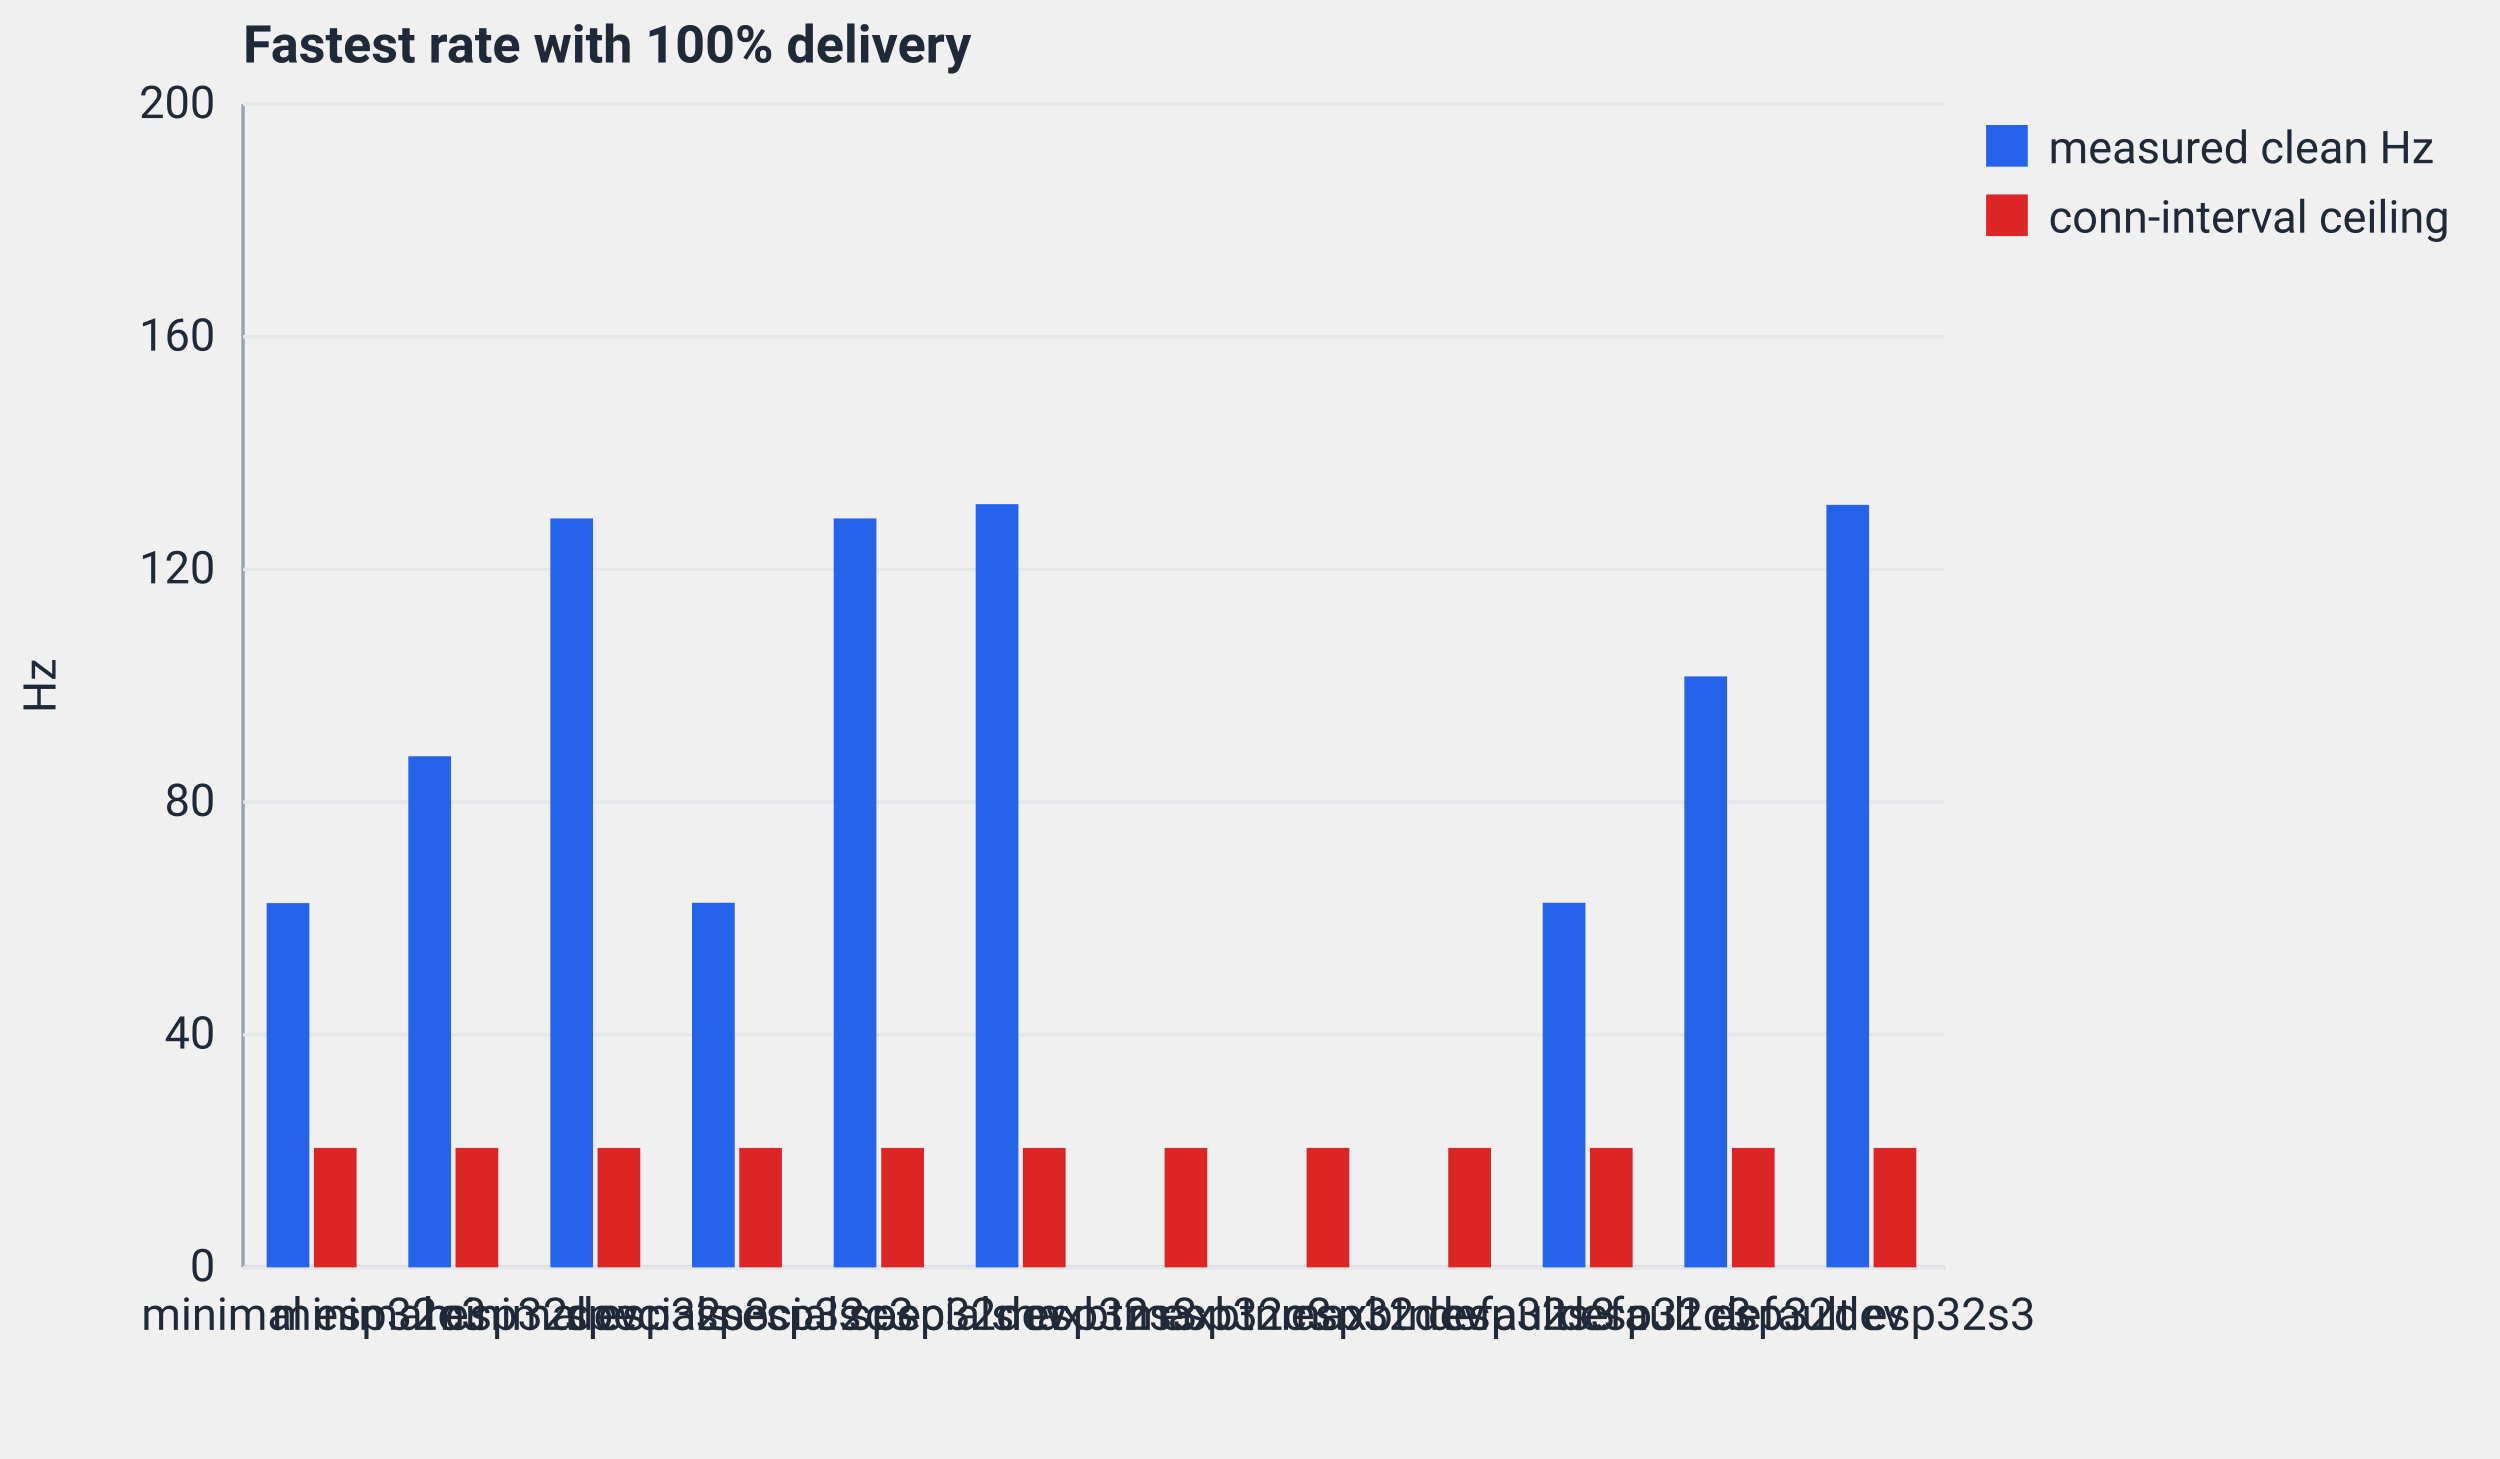
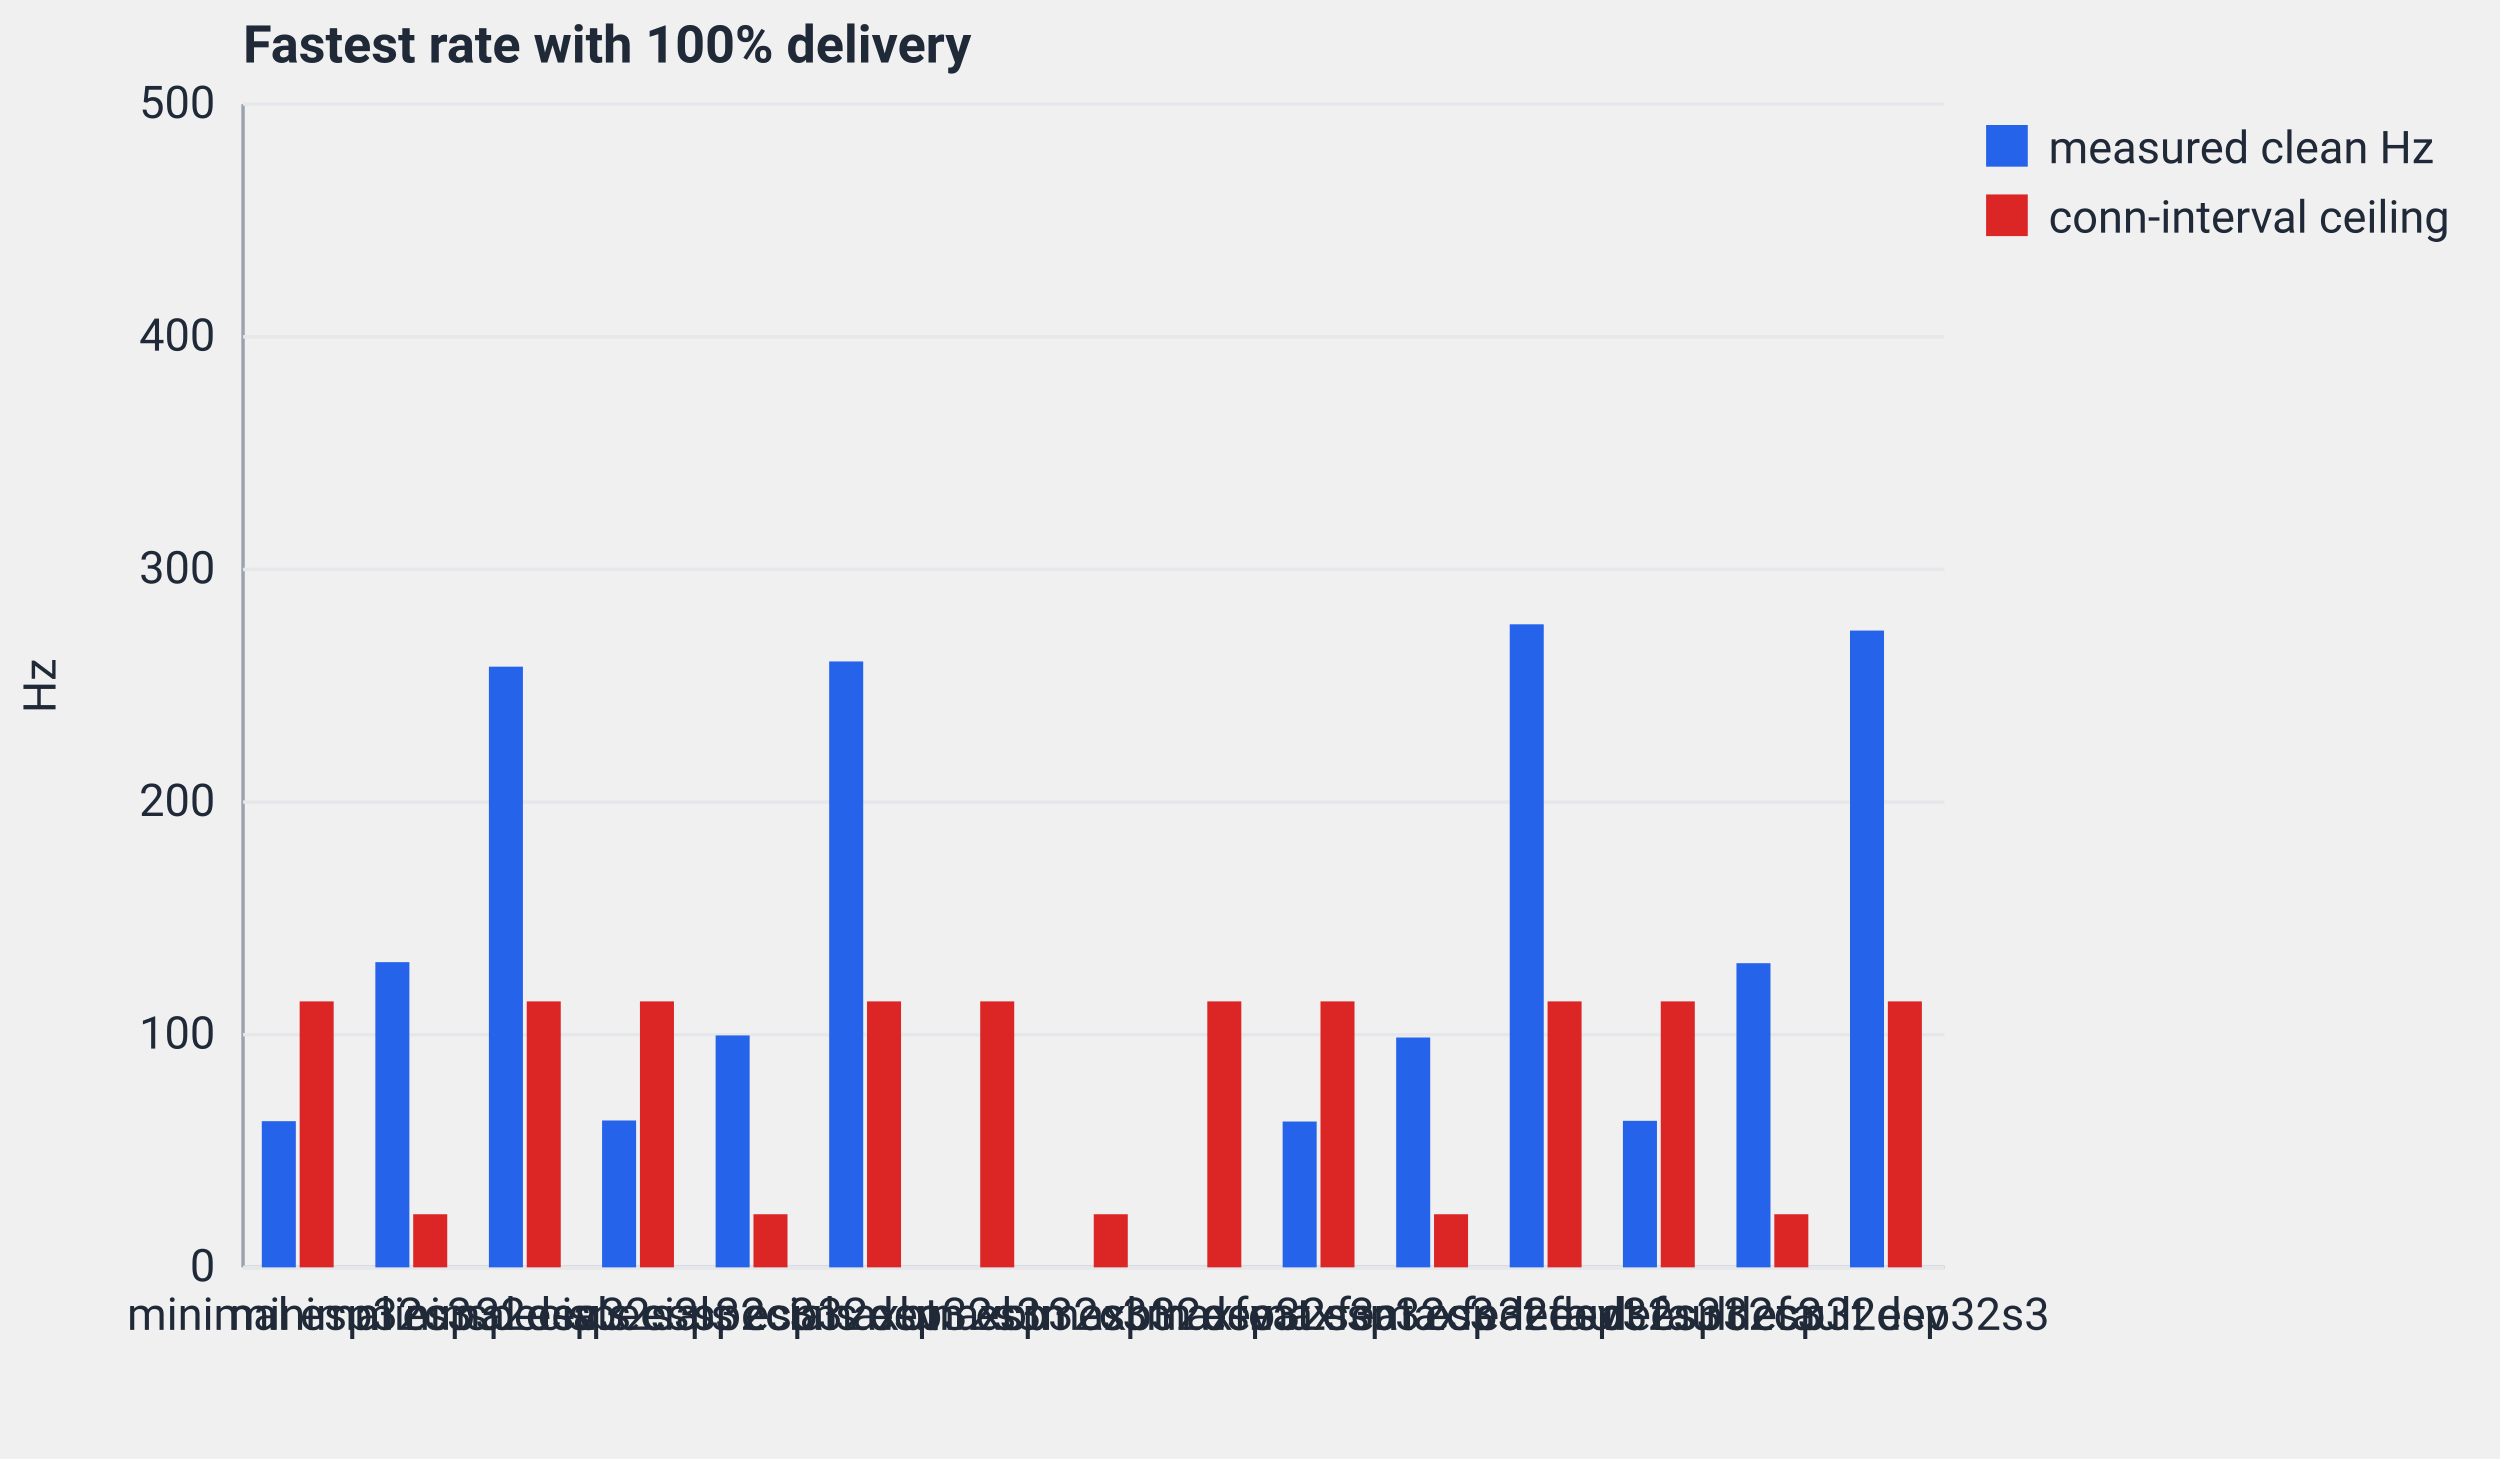
<svg xmlns="http://www.w3.org/2000/svg" viewBox="0 0 720 420" font-family="sans-serif">
  <style>
  text{font:13px -apple-system,Segoe UI,Roboto,sans-serif;fill:#1f2937}
  .ax{stroke:#9ca3af;stroke-width:1}
  .grid{stroke:#e5e7eb;stroke-width:1}
  .ttl{font-size:15px;font-weight:600}
  @media (prefers-color-scheme:dark){
    text{fill:#e5e7eb}.ax{stroke:#6b7280}.grid{stroke:#374151}
    svg{background:#111827}
  }
</style>
  <rect width="720" height="420" fill="white" fill-opacity="0" />
  <text class="ttl" x="70" y="18">Fastest rate with 100% delivery</text>
  <line class="ax" x1="70" y1="365" x2="560" y2="365" />
  <line class="ax" x1="70" y1="365" x2="70" y2="30" />
  <line class="grid" x1="70" y1="365.0" x2="560" y2="365.0" />
  <text x="62" y="369.0" text-anchor="end">0</text>
  <line class="grid" x1="70" y1="298.0" x2="560" y2="298.0" />
-   <text x="62" y="302.0" text-anchor="end">40</text>
+   <text x="62" y="302.0" text-anchor="end">100</text>
  <line class="grid" x1="70" y1="231.0" x2="560" y2="231.0" />
-   <text x="62" y="235.0" text-anchor="end">80</text>
+   <text x="62" y="235.0" text-anchor="end">200</text>
  <line class="grid" x1="70" y1="164.0" x2="560" y2="164.0" />
-   <text x="62" y="168.0" text-anchor="end">120</text>
+   <text x="62" y="168.0" text-anchor="end">300</text>
  <line class="grid" x1="70" y1="97.0" x2="560" y2="97.0" />
-   <text x="62" y="101.0" text-anchor="end">160</text>
+   <text x="62" y="101.0" text-anchor="end">400</text>
  <line class="grid" x1="70" y1="30.0" x2="560" y2="30.0" />
-   <text x="62" y="34.0" text-anchor="end">200</text>
+   <text x="62" y="34.0" text-anchor="end">500</text>
  <text x="315.0" y="408" text-anchor="middle" />
  <text transform="translate(16,197.5) rotate(-90)" text-anchor="middle">Hz</text>
-   <rect x="76.8" y="260.1" width="12.3" height="104.9" fill="#2563eb" />
-   <rect x="90.4" y="330.6" width="12.3" height="34.4" fill="#dc2626" />
-   <text x="90.4" y="383" text-anchor="middle">minimal esp32c3</text>
-   <rect x="117.6" y="217.8" width="12.3" height="147.2" fill="#2563eb" />
-   <rect x="131.2" y="330.6" width="12.3" height="34.4" fill="#dc2626" />
-   <text x="131.2" y="383" text-anchor="middle">minimal esp32dev</text>
-   <rect x="158.5" y="149.3" width="12.3" height="215.7" fill="#2563eb" />
-   <rect x="172.1" y="330.6" width="12.3" height="34.4" fill="#dc2626" />
-   <text x="172.1" y="383" text-anchor="middle">minimal esp32s3</text>
-   <rect x="199.3" y="260.0" width="12.3" height="105.0" fill="#2563eb" />
-   <rect x="212.9" y="330.6" width="12.3" height="34.4" fill="#dc2626" />
-   <text x="212.9" y="383" text-anchor="middle">specials esp32c3</text>
-   <rect x="240.1" y="149.3" width="12.3" height="215.7" fill="#2563eb" />
-   <rect x="253.8" y="330.6" width="12.3" height="34.4" fill="#dc2626" />
-   <text x="253.8" y="383" text-anchor="middle">specials esp32dev</text>
-   <rect x="281.0" y="145.2" width="12.3" height="219.8" fill="#2563eb" />
-   <rect x="294.6" y="330.6" width="12.3" height="34.4" fill="#dc2626" />
-   <text x="294.6" y="383" text-anchor="middle">specials esp32s3</text>
-   <rect x="335.4" y="330.6" width="12.3" height="34.4" fill="#dc2626" />
-   <text x="335.4" y="383" text-anchor="middle">maxbtn esp32c3</text>
-   <rect x="376.3" y="330.6" width="12.3" height="34.4" fill="#dc2626" />
-   <text x="376.3" y="383" text-anchor="middle">maxbtn esp32dev</text>
-   <rect x="417.1" y="330.6" width="12.3" height="34.4" fill="#dc2626" />
-   <text x="417.1" y="383" text-anchor="middle">maxbtn esp32s3</text>
-   <rect x="444.3" y="260.0" width="12.3" height="105.0" fill="#2563eb" />
-   <rect x="457.9" y="330.6" width="12.3" height="34.4" fill="#dc2626" />
-   <text x="457.9" y="383" text-anchor="middle">default esp32c3</text>
-   <rect x="485.1" y="194.8" width="12.3" height="170.2" fill="#2563eb" />
-   <rect x="498.8" y="330.6" width="12.3" height="34.4" fill="#dc2626" />
-   <text x="498.8" y="383" text-anchor="middle">default esp32dev</text>
-   <rect x="526.0" y="145.4" width="12.3" height="219.6" fill="#2563eb" />
-   <rect x="539.6" y="330.6" width="12.3" height="34.4" fill="#dc2626" />
-   <text x="539.6" y="383" text-anchor="middle">default esp32s3</text>
+   <rect x="75.4" y="322.9" width="9.8" height="42.1" fill="#2563eb" />
+   <rect x="86.3" y="288.4" width="9.8" height="76.6" fill="#dc2626" />
+   <text x="86.3" y="383" text-anchor="middle">minimal esp32c3</text>
+   <rect x="108.1" y="277.1" width="9.8" height="87.9" fill="#2563eb" />
+   <rect x="119.0" y="349.7" width="9.8" height="15.3" fill="#dc2626" />
+   <text x="119.0" y="383" text-anchor="middle">minimal esp32dev</text>
+   <rect x="140.8" y="192.0" width="9.8" height="173.0" fill="#2563eb" />
+   <rect x="151.7" y="288.4" width="9.8" height="76.6" fill="#dc2626" />
+   <text x="151.7" y="383" text-anchor="middle">minimal esp32s3</text>
+   <rect x="173.4" y="322.7" width="9.8" height="42.3" fill="#2563eb" />
+   <rect x="184.3" y="288.4" width="9.8" height="76.6" fill="#dc2626" />
+   <text x="184.3" y="383" text-anchor="middle">specials esp32c3</text>
+   <rect x="206.1" y="298.2" width="9.8" height="66.8" fill="#2563eb" />
+   <rect x="217.0" y="349.7" width="9.8" height="15.3" fill="#dc2626" />
+   <text x="217.0" y="383" text-anchor="middle">specials esp32dev</text>
+   <rect x="238.8" y="190.5" width="9.8" height="174.5" fill="#2563eb" />
+   <rect x="249.7" y="288.4" width="9.8" height="76.6" fill="#dc2626" />
+   <text x="249.7" y="383" text-anchor="middle">specials esp32s3</text>
+   <rect x="282.3" y="288.4" width="9.8" height="76.6" fill="#dc2626" />
+   <text x="282.3" y="383" text-anchor="middle">maxbtn esp32c3</text>
+   <rect x="315.0" y="349.7" width="9.8" height="15.3" fill="#dc2626" />
+   <text x="315.0" y="383" text-anchor="middle">maxbtn esp32dev</text>
+   <rect x="347.7" y="288.4" width="9.8" height="76.6" fill="#dc2626" />
+   <text x="347.7" y="383" text-anchor="middle">maxbtn esp32s3</text>
+   <rect x="369.4" y="323.0" width="9.8" height="42.0" fill="#2563eb" />
+   <rect x="380.3" y="288.4" width="9.8" height="76.6" fill="#dc2626" />
+   <text x="380.3" y="383" text-anchor="middle">maxfeat esp32c3</text>
+   <rect x="402.1" y="298.8" width="9.8" height="66.2" fill="#2563eb" />
+   <rect x="413.0" y="349.7" width="9.8" height="15.3" fill="#dc2626" />
+   <text x="413.0" y="383" text-anchor="middle">maxfeat esp32dev</text>
+   <rect x="434.8" y="179.8" width="9.8" height="185.2" fill="#2563eb" />
+   <rect x="445.7" y="288.4" width="9.8" height="76.6" fill="#dc2626" />
+   <text x="445.7" y="383" text-anchor="middle">maxfeat esp32s3</text>
+   <rect x="467.4" y="322.8" width="9.8" height="42.2" fill="#2563eb" />
+   <rect x="478.3" y="288.4" width="9.8" height="76.6" fill="#dc2626" />
+   <text x="478.3" y="383" text-anchor="middle">default esp32c3</text>
+   <rect x="500.1" y="277.4" width="9.8" height="87.6" fill="#2563eb" />
+   <rect x="511.0" y="349.7" width="9.8" height="15.3" fill="#dc2626" />
+   <text x="511.0" y="383" text-anchor="middle">default esp32dev</text>
+   <rect x="532.8" y="181.6" width="9.8" height="183.4" fill="#2563eb" />
+   <rect x="543.7" y="288.4" width="9.8" height="76.6" fill="#dc2626" />
+   <text x="543.7" y="383" text-anchor="middle">default esp32s3</text>
  <rect x="572" y="36" width="12" height="12" fill="#2563eb" />
  <text x="590" y="47">measured clean Hz</text>
  <rect x="572" y="56" width="12" height="12" fill="#dc2626" />
  <text x="590" y="67">conn-interval ceiling</text>
</svg>
